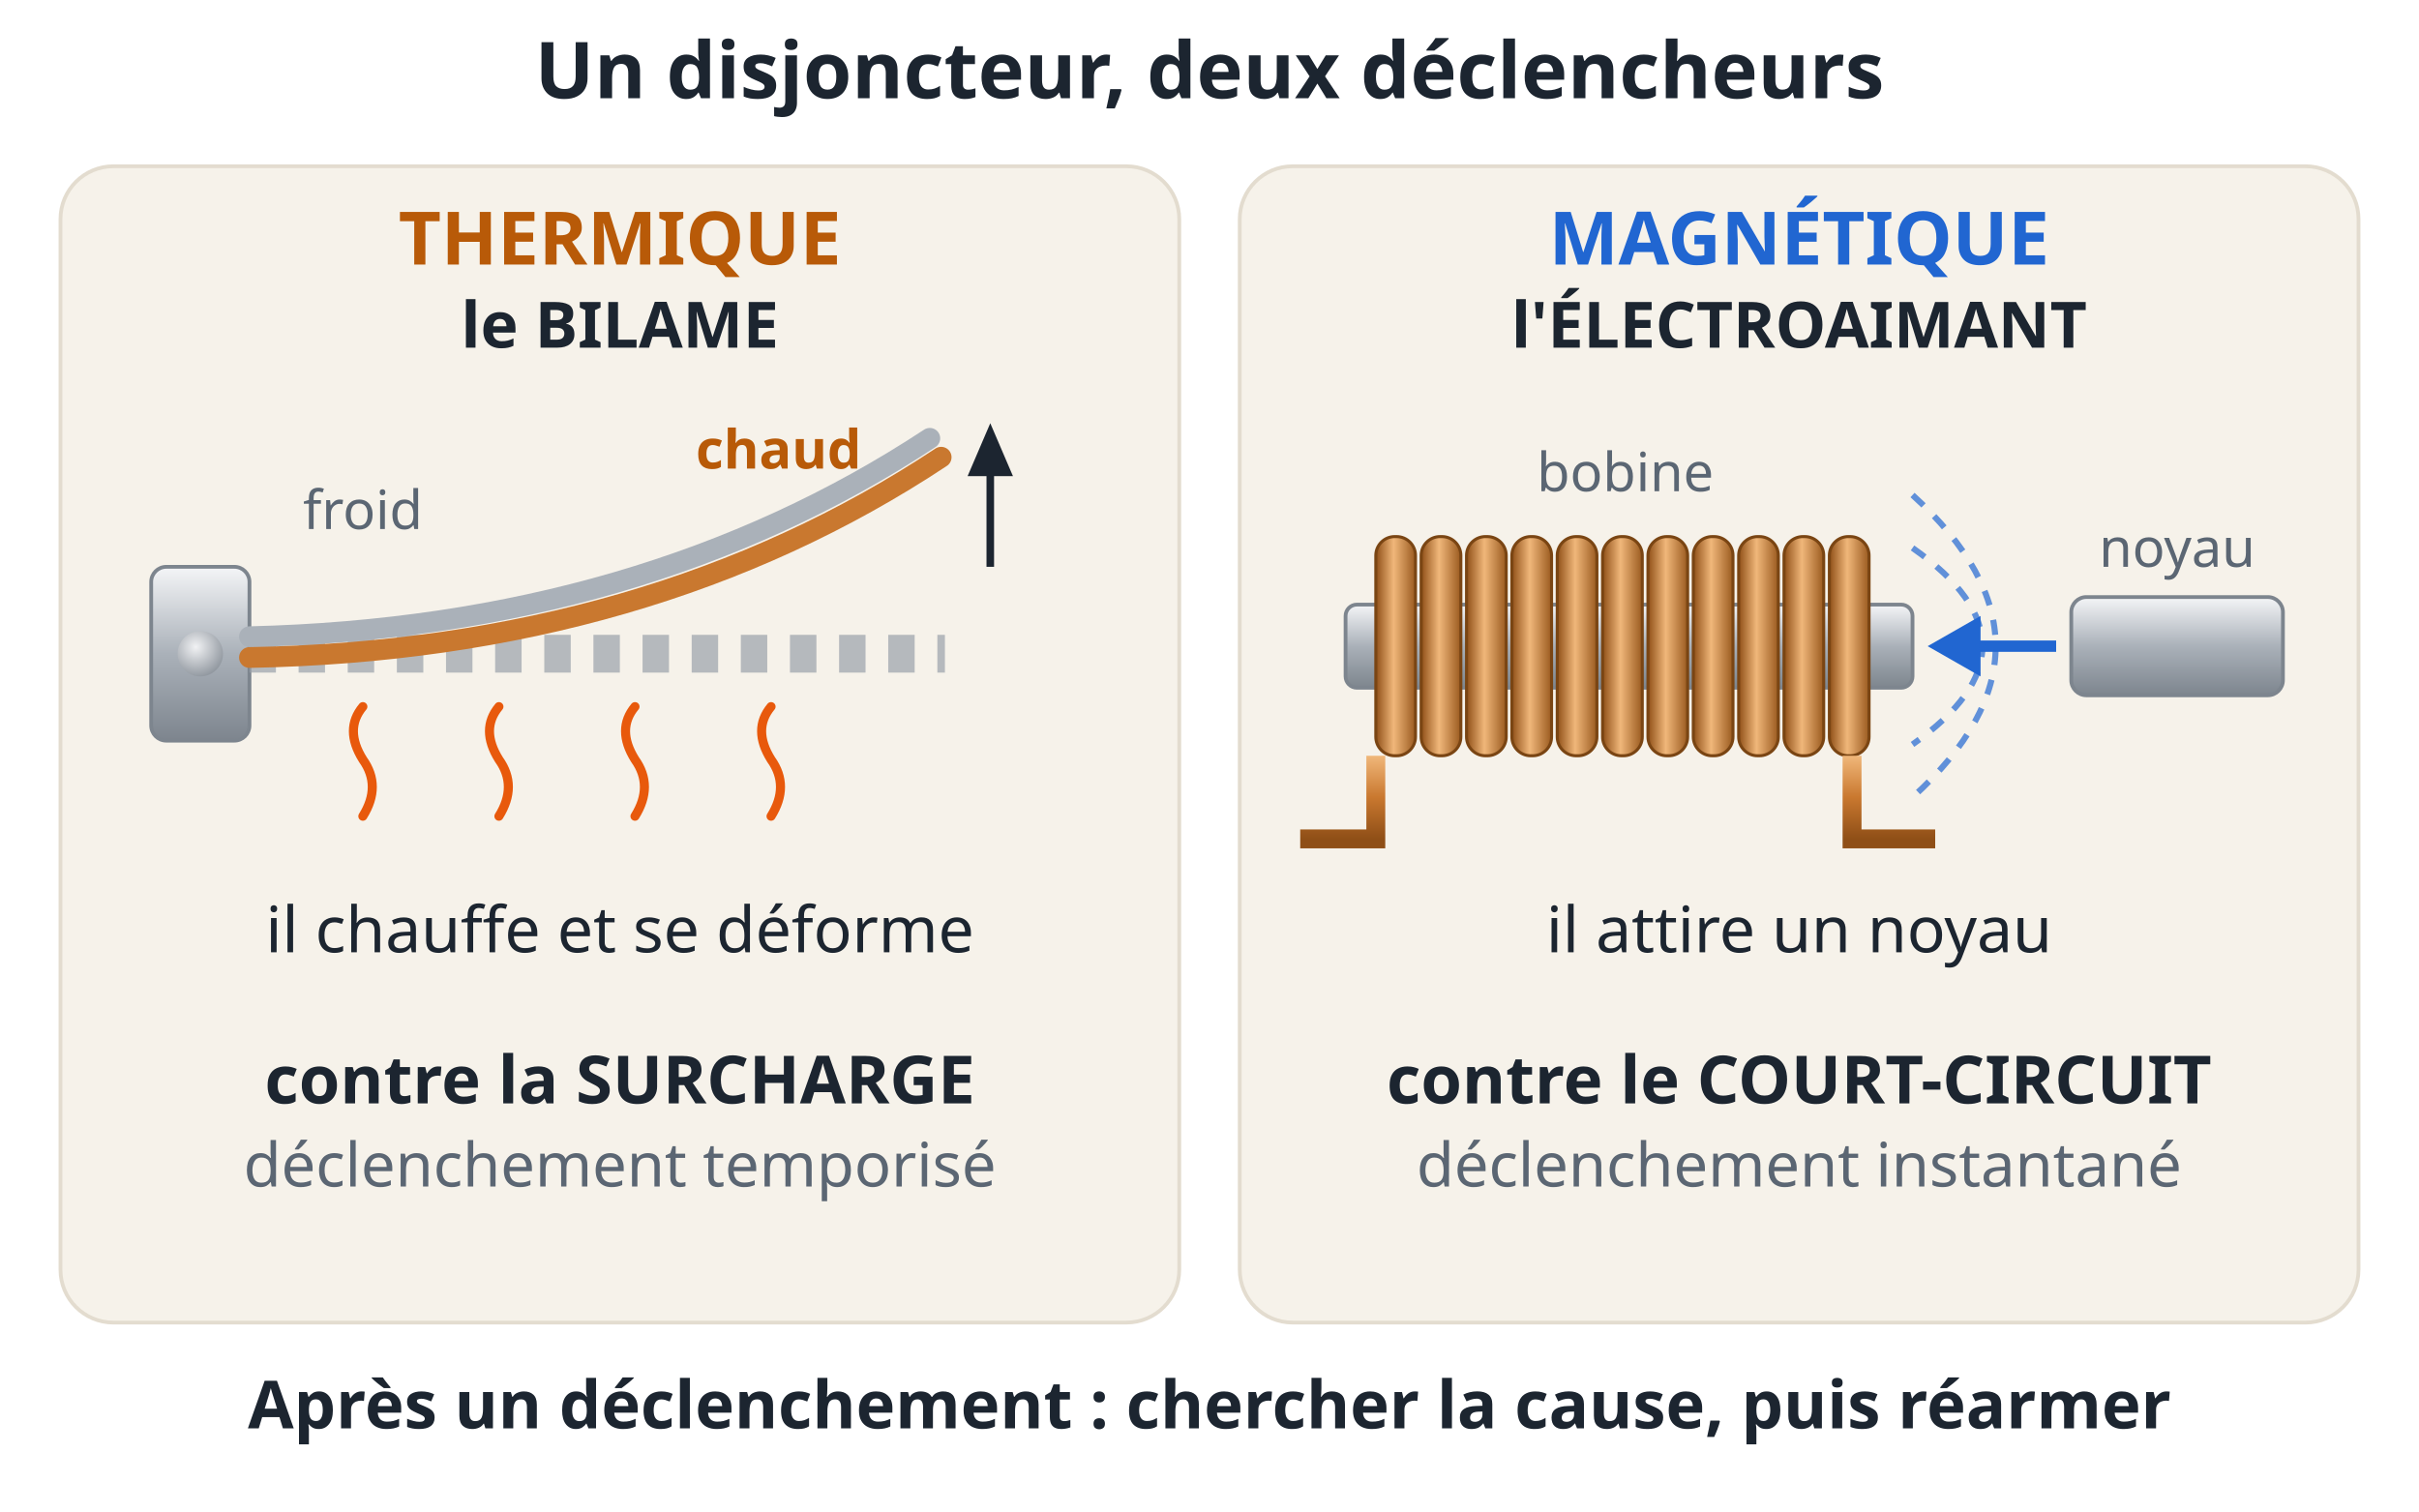
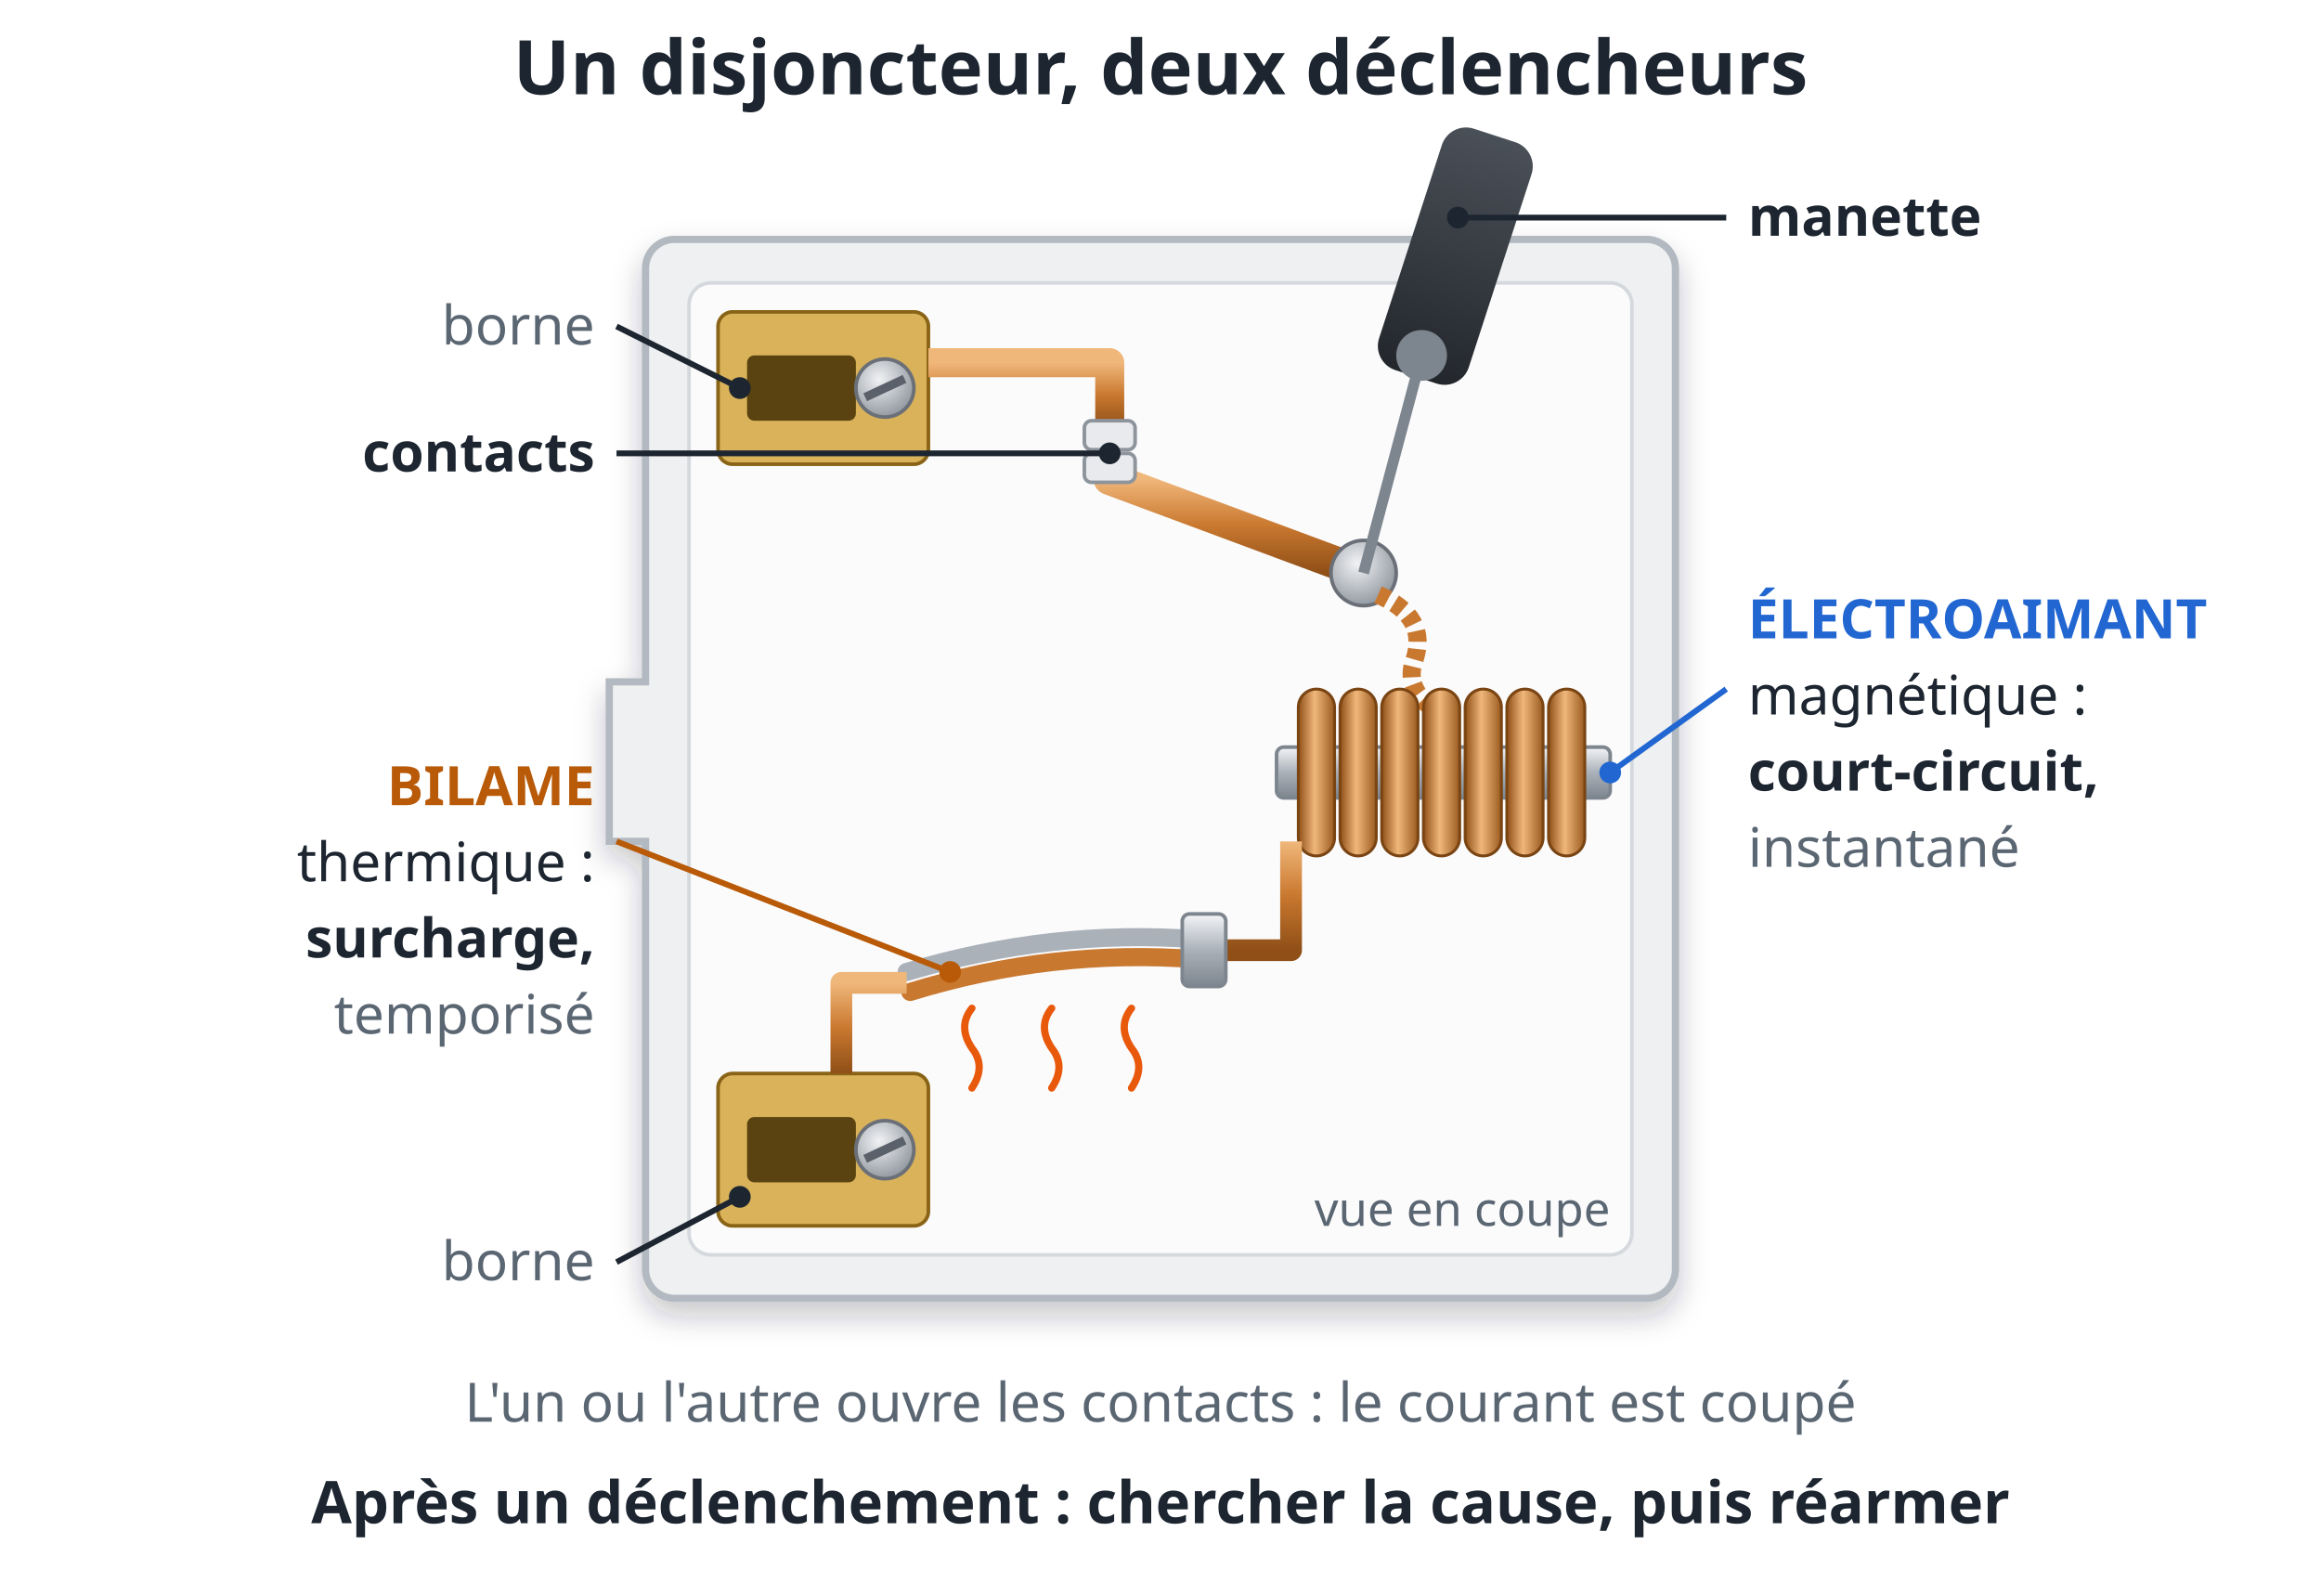
- <svg xmlns="http://www.w3.org/2000/svg" viewBox="0 0 640 400" font-family="'Segoe UI',system-ui,sans-serif" role="img" aria-label="Le disjoncteur magnétothermique réunit deux déclencheurs : le bilame, thermique, contre la surcharge ; l'électroaimant, magnétique, contre le court-circuit">
+ <svg xmlns="http://www.w3.org/2000/svg" viewBox="0 0 640 440" font-family="'Segoe UI',system-ui,sans-serif" role="img" aria-label="Vue en coupe d'un disjoncteur magnétothermique : le courant traverse les contacts, puis l'électroaimant, magnétique, qui déclenche instantanément sur court-circuit, puis le bilame, thermique, qui déclenche après un temps sur surcharge">
  <defs>
    <linearGradient id="corps" x1="0" y1="0" x2="1" y2="0">
      <stop offset="0" stop-color="#eef0f2" />
      <stop offset=".5" stop-color="#fdfdfd" />
      <stop offset="1" stop-color="#dfe2e6" />
    </linearGradient>
    <linearGradient id="nez" x1="0" y1="0" x2="0" y2="1">
      <stop offset="0" stop-color="#ffffff" />
      <stop offset="1" stop-color="#e9ebee" />
    </linearGradient>
    <linearGradient id="manette" x1="0" y1="0" x2="0" y2="1">
      <stop offset="0" stop-color="#4a5058" />
      <stop offset="1" stop-color="#23272c" />
    </linearGradient>
    <radialGradient id="vis" cx=".4" cy=".35" r=".7">
      <stop offset="0" stop-color="#f1f2f4" />
      <stop offset="1" stop-color="#8d949c" />
    </radialGradient>
    <linearGradient id="cuivreH" x1="0" y1="0" x2="0" y2="1">
      <stop offset="0" stop-color="#f0b77a" />
      <stop offset=".5" stop-color="#c9782f" />
      <stop offset="1" stop-color="#8f4f17" />
    </linearGradient>
    <linearGradient id="cuivreV" x1="0" y1="0" x2="1" y2="0">
      <stop offset="0" stop-color="#8f4f17" />
      <stop offset=".45" stop-color="#f0b77a" />
      <stop offset="1" stop-color="#9a5a1f" />
    </linearGradient>
    <linearGradient id="acierH" x1="0" y1="0" x2="0" y2="1">
      <stop offset="0" stop-color="#f4f5f7" />
      <stop offset=".5" stop-color="#aab1b9" />
      <stop offset="1" stop-color="#7d858e" />
    </linearGradient>
    <linearGradient id="cylH" x1="0" y1="0" x2="0" y2="1">
      <stop offset="0" stop-color="#d9dde1" />
      <stop offset=".35" stop-color="#ffffff" />
      <stop offset="1" stop-color="#c3c8ce" />
    </linearGradient>
    <linearGradient id="gaineV" x1="0" y1="0" x2="1" y2="0">
      <stop offset="0" stop-color="#a81d1d" />
      <stop offset=".4" stop-color="#ef4a4a" />
      <stop offset="1" stop-color="#b02020" />
    </linearGradient>
    <linearGradient id="chaud" x1="0" y1="0" x2="1" y2="0">
      <stop offset="0" stop-color="#3a3f46" />
      <stop offset=".5" stop-color="#e8590c" />
      <stop offset="1" stop-color="#ff3b1f" />
    </linearGradient>
+     <pattern id="vj" width="16" height="16" patternUnits="userSpaceOnUse" patternTransform="rotate(35)">
+       <rect width="16" height="16" fill="#2e9e4f" />
+       <rect width="7" height="16" fill="#f2d21a" />
+     </pattern>
    <filter id="ombre" x="-15%" y="-15%" width="130%" height="140%">
      <feDropShadow dx="0" dy="4" stdDeviation="4" flood-color="#1b2430" flood-opacity=".25" />
    </filter>
    <g id="borne">
      <rect x="-12" y="-12" width="24" height="24" rx="4" fill="#2b3036" />
      <circle r="8" fill="url(#vis)" />
      <rect x="-6" y="-1.2" width="12" height="2.4" rx="1" fill="#5a616a" transform="rotate(-25)" />
    </g>
  </defs>
  <text x="320.0" y="26" text-anchor="middle" font-size="20.8" font-weight="800" fill="#1c2530">Un disjoncteur, deux déclencheurs</text>
-   <rect x="16" y="44" width="296" height="306" rx="14" fill="#f6f2ea" stroke="#e3dccf" />
-   <rect x="328" y="44" width="296" height="306" rx="14" fill="#f6f2ea" stroke="#e3dccf" />
-   <text x="164" y="70" text-anchor="middle" font-size="19.5" font-weight="800" fill="#b85a08">THERMIQUE</text>
-   <text x="164" y="92" text-anchor="middle" font-size="16.9" font-weight="800" fill="#1c2530">le BILAME</text>
-   <text x="476" y="70" text-anchor="middle" font-size="19.5" font-weight="800" fill="#2166d1">MAGNÉTIQUE</text>
-   <text x="476" y="92" text-anchor="middle" font-size="16.9" font-weight="800" fill="#1c2530">l'ÉLECTROAIMANT</text>
-   <rect x="40" y="150" width="26" height="46" rx="4" fill="url(#acierH)" stroke="#7d858e" />
-   <circle cx="53" cy="173" r="6" fill="url(#vis)" />
-   <path d="M66 173 H250" stroke="#9aa1a9" stroke-width="10" stroke-dasharray="7 6" opacity=".7" />
-   <path d="M66 168.5 Q170 166 246 116" fill="none" stroke="#aab1b9" stroke-width="5.5" stroke-linecap="round" />
-   <path d="M66 174 Q172 172 249 121" fill="none" stroke="#c9782f" stroke-width="5.5" stroke-linecap="round" />
-   <path d="M96 216 q5 -8 0 -15 q-5 -8 0 -14" fill="none" stroke="#e8590c" stroke-width="2.4" stroke-linecap="round" />
-   <path d="M132 216 q5 -8 0 -15 q-5 -8 0 -14" fill="none" stroke="#e8590c" stroke-width="2.4" stroke-linecap="round" />
-   <path d="M168 216 q5 -8 0 -15 q-5 -8 0 -14" fill="none" stroke="#e8590c" stroke-width="2.4" stroke-linecap="round" />
-   <path d="M204 216 q5 -8 0 -15 q-5 -8 0 -14" fill="none" stroke="#e8590c" stroke-width="2.4" stroke-linecap="round" />
-   <path d="M262 150 V124" stroke="#1c2530" stroke-width="2" />
-   <polygon points="256,126 262,112 268,126" fill="#1c2530" />
-   <text x="96" y="140" text-anchor="middle" font-size="14.3" font-weight="500" fill="#5b6673">froid</text>
-   <text x="206" y="124" text-anchor="middle" font-size="14.3" font-weight="800" fill="#b85a08">chaud</text>
-   <text x="164" y="252" text-anchor="middle" font-size="16.9" font-weight="500" fill="#1c2530">il chauffe et se déforme</text>
-   <text x="164" y="292" text-anchor="middle" font-size="17.6" font-weight="800" fill="#1c2530">contre la SURCHARGE</text>
-   <text x="164" y="314" text-anchor="middle" font-size="16.2" font-weight="500" fill="#5b6673">déclenchement temporisé</text>
-   <rect x="356" y="160" width="150" height="22" rx="3" fill="url(#acierH)" stroke="#7d858e" />
-   <rect x="364" y="142" width="10.5" height="58" rx="5" fill="url(#cuivreV)" stroke="#7a4513" stroke-width=".8" />
-   <rect x="376" y="142" width="10.5" height="58" rx="5" fill="url(#cuivreV)" stroke="#7a4513" stroke-width=".8" />
-   <rect x="388" y="142" width="10.5" height="58" rx="5" fill="url(#cuivreV)" stroke="#7a4513" stroke-width=".8" />
-   <rect x="400" y="142" width="10.5" height="58" rx="5" fill="url(#cuivreV)" stroke="#7a4513" stroke-width=".8" />
-   <rect x="412" y="142" width="10.5" height="58" rx="5" fill="url(#cuivreV)" stroke="#7a4513" stroke-width=".8" />
-   <rect x="424" y="142" width="10.5" height="58" rx="5" fill="url(#cuivreV)" stroke="#7a4513" stroke-width=".8" />
-   <rect x="436" y="142" width="10.5" height="58" rx="5" fill="url(#cuivreV)" stroke="#7a4513" stroke-width=".8" />
-   <rect x="448" y="142" width="10.5" height="58" rx="5" fill="url(#cuivreV)" stroke="#7a4513" stroke-width=".8" />
-   <rect x="460" y="142" width="10.5" height="58" rx="5" fill="url(#cuivreV)" stroke="#7a4513" stroke-width=".8" />
-   <rect x="472" y="142" width="10.5" height="58" rx="5" fill="url(#cuivreV)" stroke="#7a4513" stroke-width=".8" />
-   <rect x="484" y="142" width="10.5" height="58" rx="5" fill="url(#cuivreV)" stroke="#7a4513" stroke-width=".8" />
-   <path d="M364 200 V222 H344" fill="none" stroke="url(#cuivreH)" stroke-width="5" />
-   <path d="M490 200 V222 H512" fill="none" stroke="url(#cuivreH)" stroke-width="5" />
-   <rect x="548" y="158" width="56" height="26" rx="4" fill="url(#acierH)" stroke="#7d858e" />
-   <path d="M544 171 H522" stroke="#2166d1" stroke-width="3" />
-   <polygon points="524,163 510,171 524,179" fill="#2166d1" />
-   <path d="M506 145 Q543.0 171 506 197" fill="none" stroke="#2166d1" stroke-width="1.6" stroke-dasharray="4 4" opacity=".7" />
-   <path d="M506 131 Q550.0 171 506 211" fill="none" stroke="#2166d1" stroke-width="1.6" stroke-dasharray="4 4" opacity=".7" />
-   <text x="430" y="130" text-anchor="middle" font-size="14.3" font-weight="500" fill="#5b6673">bobine</text>
-   <text x="576" y="150" text-anchor="middle" font-size="14.3" font-weight="500" fill="#5b6673">noyau</text>
-   <text x="476" y="252" text-anchor="middle" font-size="16.9" font-weight="500" fill="#1c2530">il attire un noyau</text>
-   <text x="476" y="292" text-anchor="middle" font-size="17.6" font-weight="800" fill="#1c2530">contre le COURT-CIRCUIT</text>
-   <text x="476" y="314" text-anchor="middle" font-size="16.2" font-weight="500" fill="#5b6673">déclenchement instantané</text>
-   <text x="320" y="378" text-anchor="middle" font-size="17.6" font-weight="800" fill="#1c2530">Après un déclenchement : chercher la cause, puis réarmer</text>
+   <g filter="url(#ombre)">
+     <path d="M186 66 H454 a8 8 0 0 1 8 8 V350 a8 8 0 0 1 -8 8 H186 a8 8 0 0 1 -8 -8 V232 h-10 v-44 h10 V74 a8 8 0 0 1 8 -8 Z" fill="#eef0f2" stroke="#b3b9c0" stroke-width="2" />
+   </g>
+   <rect x="190" y="78" width="260" height="268" rx="6" fill="#fbfbfc" stroke="#d5d9de" />
+   <rect x="198" y="86" width="58" height="42" rx="4" fill="#d9b25a" stroke="#8a6416" />
+   <rect x="206" y="98" width="30" height="18" rx="2" fill="#5a4310" />
+   <circle cx="244" cy="107" r="8" fill="url(#vis)" stroke="#6b7078" />
+   <rect x="238" y="105.8" width="12" height="2.4" fill="#5a616a" transform="rotate(-25 244 107)" />
+   <rect x="198" y="296" width="58" height="42" rx="4" fill="#d9b25a" stroke="#8a6416" />
+   <rect x="206" y="308" width="30" height="18" rx="2" fill="#5a4310" />
+   <circle cx="244" cy="317" r="8" fill="url(#vis)" stroke="#6b7078" />
+   <rect x="238" y="315.8" width="12" height="2.4" fill="#5a616a" transform="rotate(-25 244 317)" />
+   <path d="M256 100 H306 V118" fill="none" stroke="url(#cuivreH)" stroke-width="8" stroke-linejoin="round" />
+   <rect x="299" y="116" width="14" height="8" rx="2" fill="#e8eaed" stroke="#8d949c" />
+   <path d="M306 132 L376 158" stroke="url(#cuivreH)" stroke-width="9" stroke-linecap="round" />
+   <rect x="299" y="125" width="14" height="8" rx="2" fill="#e8eaed" stroke="#8d949c" />
+   <circle cx="376" cy="158" r="9" fill="url(#vis)" stroke="#6b7078" />
+   <path d="M380 164 q14 6 10 18 q-3 8 6 14" fill="none" stroke="#c9782f" stroke-width="5" stroke-dasharray="3 2" />
+   <g transform="rotate(18 392 96)">
+     <rect x="380" y="34" width="26" height="70" rx="7" fill="url(#manette)" />
+   </g>
+   <circle cx="392" cy="98" r="7" fill="#7d858e" />
+   <path d="M392 98 L376 158" stroke="#7d858e" stroke-width="3" />
+   <rect x="352" y="206" width="92" height="14" rx="2" fill="url(#acierH)" stroke="#7d858e" />
+   <rect x="358.0" y="190" width="10" height="46" rx="5" fill="url(#cuivreV)" stroke="#7a4513" stroke-width=".8" />
+   <rect x="369.5" y="190" width="10" height="46" rx="5" fill="url(#cuivreV)" stroke="#7a4513" stroke-width=".8" />
+   <rect x="381.0" y="190" width="10" height="46" rx="5" fill="url(#cuivreV)" stroke="#7a4513" stroke-width=".8" />
+   <rect x="392.5" y="190" width="10" height="46" rx="5" fill="url(#cuivreV)" stroke="#7a4513" stroke-width=".8" />
+   <rect x="404.0" y="190" width="10" height="46" rx="5" fill="url(#cuivreV)" stroke="#7a4513" stroke-width=".8" />
+   <rect x="415.5" y="190" width="10" height="46" rx="5" fill="url(#cuivreV)" stroke="#7a4513" stroke-width=".8" />
+   <rect x="427.0" y="190" width="10" height="46" rx="5" fill="url(#cuivreV)" stroke="#7a4513" stroke-width=".8" />
+   <path d="M356 232 V262 H330" fill="none" stroke="url(#cuivreH)" stroke-width="6" stroke-linejoin="round" />
+   <path d="M330 259 Q290 256 250 268" fill="none" stroke="#aab1b9" stroke-width="5" stroke-linecap="round" />
+   <path d="M330 264.5 Q290 261.5 251 273.5" fill="none" stroke="#c9782f" stroke-width="5" stroke-linecap="round" />
+   <rect x="326" y="252" width="12" height="20" rx="2" fill="url(#acierH)" stroke="#7d858e" />
+   <path d="M250 271 H232 V296" fill="none" stroke="url(#cuivreH)" stroke-width="6" stroke-linejoin="round" />
+   <path d="M268 300 q4 -6 0 -11 q-4 -6 0 -11" fill="none" stroke="#e8590c" stroke-width="2" stroke-linecap="round" />
+   <path d="M290 300 q4 -6 0 -11 q-4 -6 0 -11" fill="none" stroke="#e8590c" stroke-width="2" stroke-linecap="round" />
+   <path d="M312 300 q4 -6 0 -11 q-4 -6 0 -11" fill="none" stroke="#e8590c" stroke-width="2" stroke-linecap="round" />
+   <path d="M402 60 L476 60" stroke="#1c2530" stroke-width="1.6" />
+   <circle cx="402" cy="60" r="3" fill="#1c2530" />
+   <text x="482" y="65" text-anchor="start" font-size="15.0" font-weight="800" fill="#1c2530">manette</text>
+   <path d="M306 125 L170 125" stroke="#1c2530" stroke-width="1.6" />
+   <circle cx="306" cy="125" r="3" fill="#1c2530" />
+   <text x="164" y="130" text-anchor="end" font-size="15.0" font-weight="800" fill="#1c2530">contacts</text>
+   <path d="M204 107 L170 90" stroke="#1c2530" stroke-width="1.6" />
+   <circle cx="204" cy="107" r="3" fill="#1c2530" />
+   <text x="164" y="95" text-anchor="end" font-size="15.0" font-weight="500" fill="#5b6673">borne</text>
+   <path d="M204 330 L170 348" stroke="#1c2530" stroke-width="1.6" />
+   <circle cx="204" cy="330" r="3" fill="#1c2530" />
+   <text x="164" y="353" text-anchor="end" font-size="15.0" font-weight="500" fill="#5b6673">borne</text>
+   <path d="M444 213 L476 190" stroke="#2166d1" stroke-width="1.6" />
+   <circle cx="444" cy="213" r="3" fill="#2166d1" />
+   <text x="482" y="176" text-anchor="start" font-size="15.0" font-weight="800" fill="#2166d1">ÉLECTROAIMANT</text>
+   <text x="482" y="197" text-anchor="start" font-size="15.0" font-weight="500" fill="#1c2530">magnétique :</text>
+   <text x="482" y="218" text-anchor="start" font-size="15.0" font-weight="800" fill="#1c2530">court-circuit,</text>
+   <text x="482" y="239" text-anchor="start" font-size="15.0" font-weight="500" fill="#5b6673">instantané</text>
+   <path d="M262 268 L170 232" stroke="#b85a08" stroke-width="1.6" />
+   <circle cx="262" cy="268" r="3" fill="#b85a08" />
+   <text x="164" y="222" text-anchor="end" font-size="15.0" font-weight="800" fill="#b85a08">BILAME</text>
+   <text x="164" y="243" text-anchor="end" font-size="15.0" font-weight="500" fill="#1c2530">thermique :</text>
+   <text x="164" y="264" text-anchor="end" font-size="15.0" font-weight="800" fill="#1c2530">surcharge,</text>
+   <text x="164" y="285" text-anchor="end" font-size="15.0" font-weight="500" fill="#5b6673">temporisé</text>
+   <text x="444" y="338" text-anchor="end" font-size="13.0" font-weight="500" fill="#5b6673">vue en coupe</text>
+   <text x="320" y="392" text-anchor="middle" font-size="15.0" font-weight="500" fill="#5b6673">L'un ou l'autre ouvre les contacts : le courant est coupé</text>
+   <text x="320" y="420" text-anchor="middle" font-size="16.2" font-weight="800" fill="#1c2530">Après un déclenchement : chercher la cause, puis réarmer</text>
</svg>
